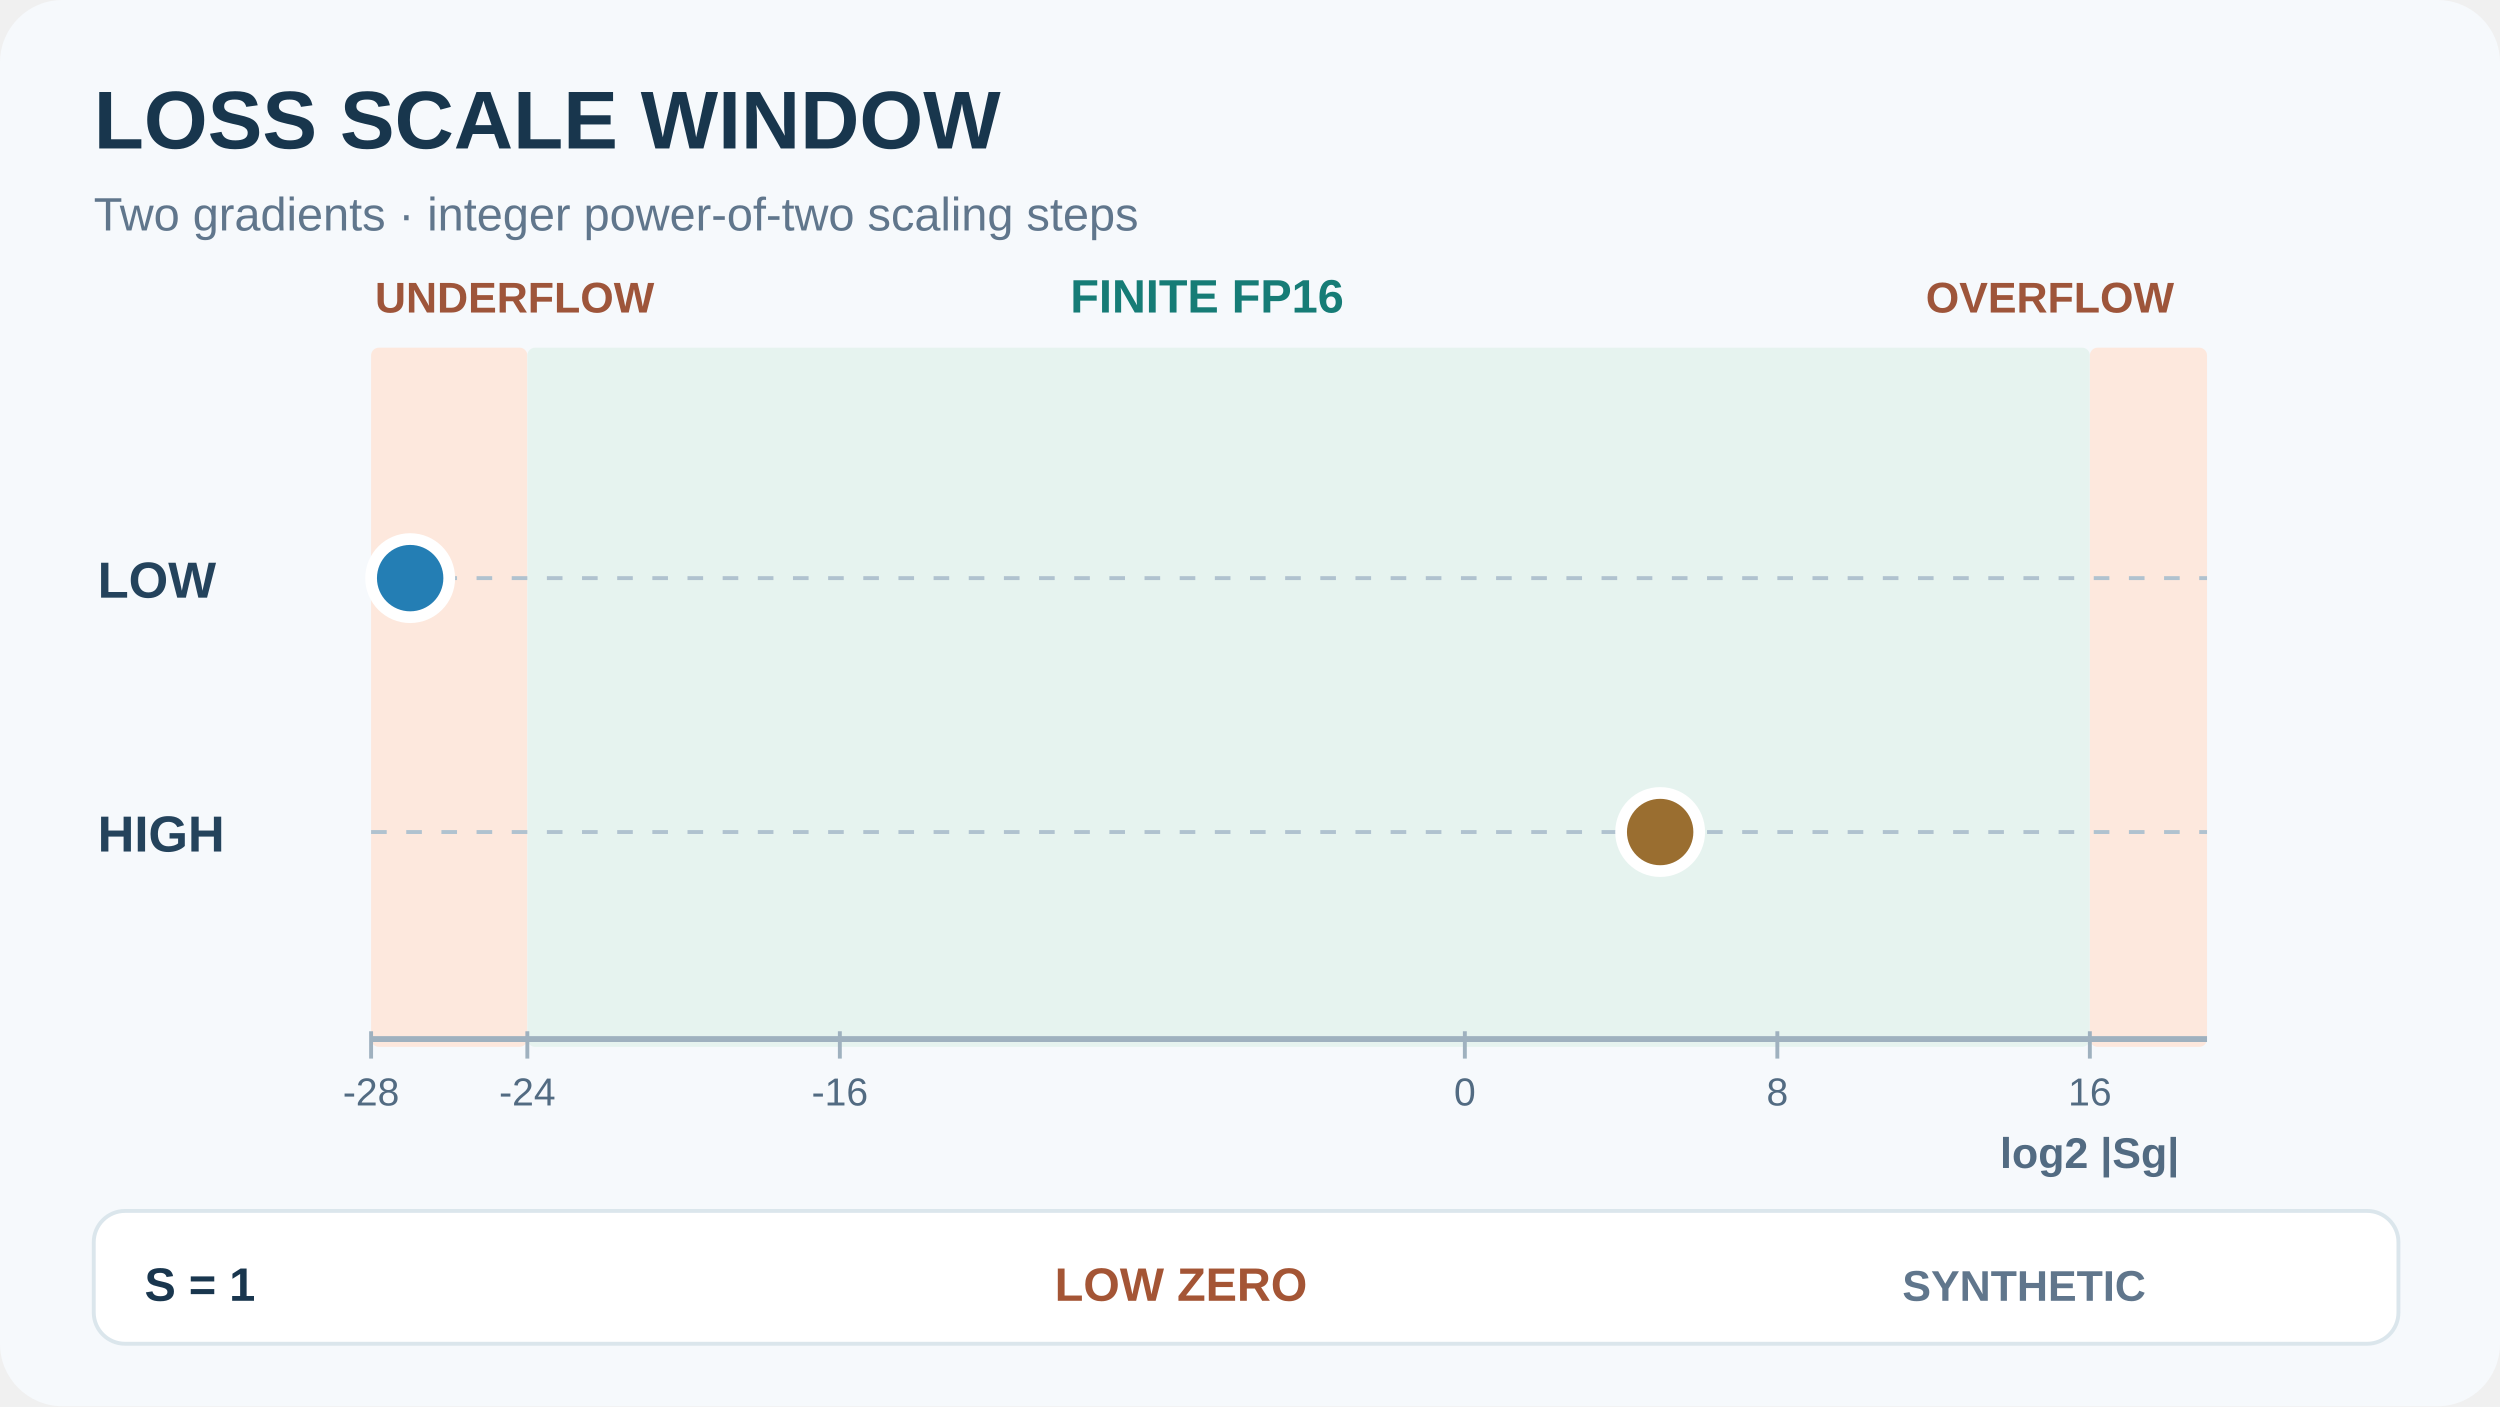
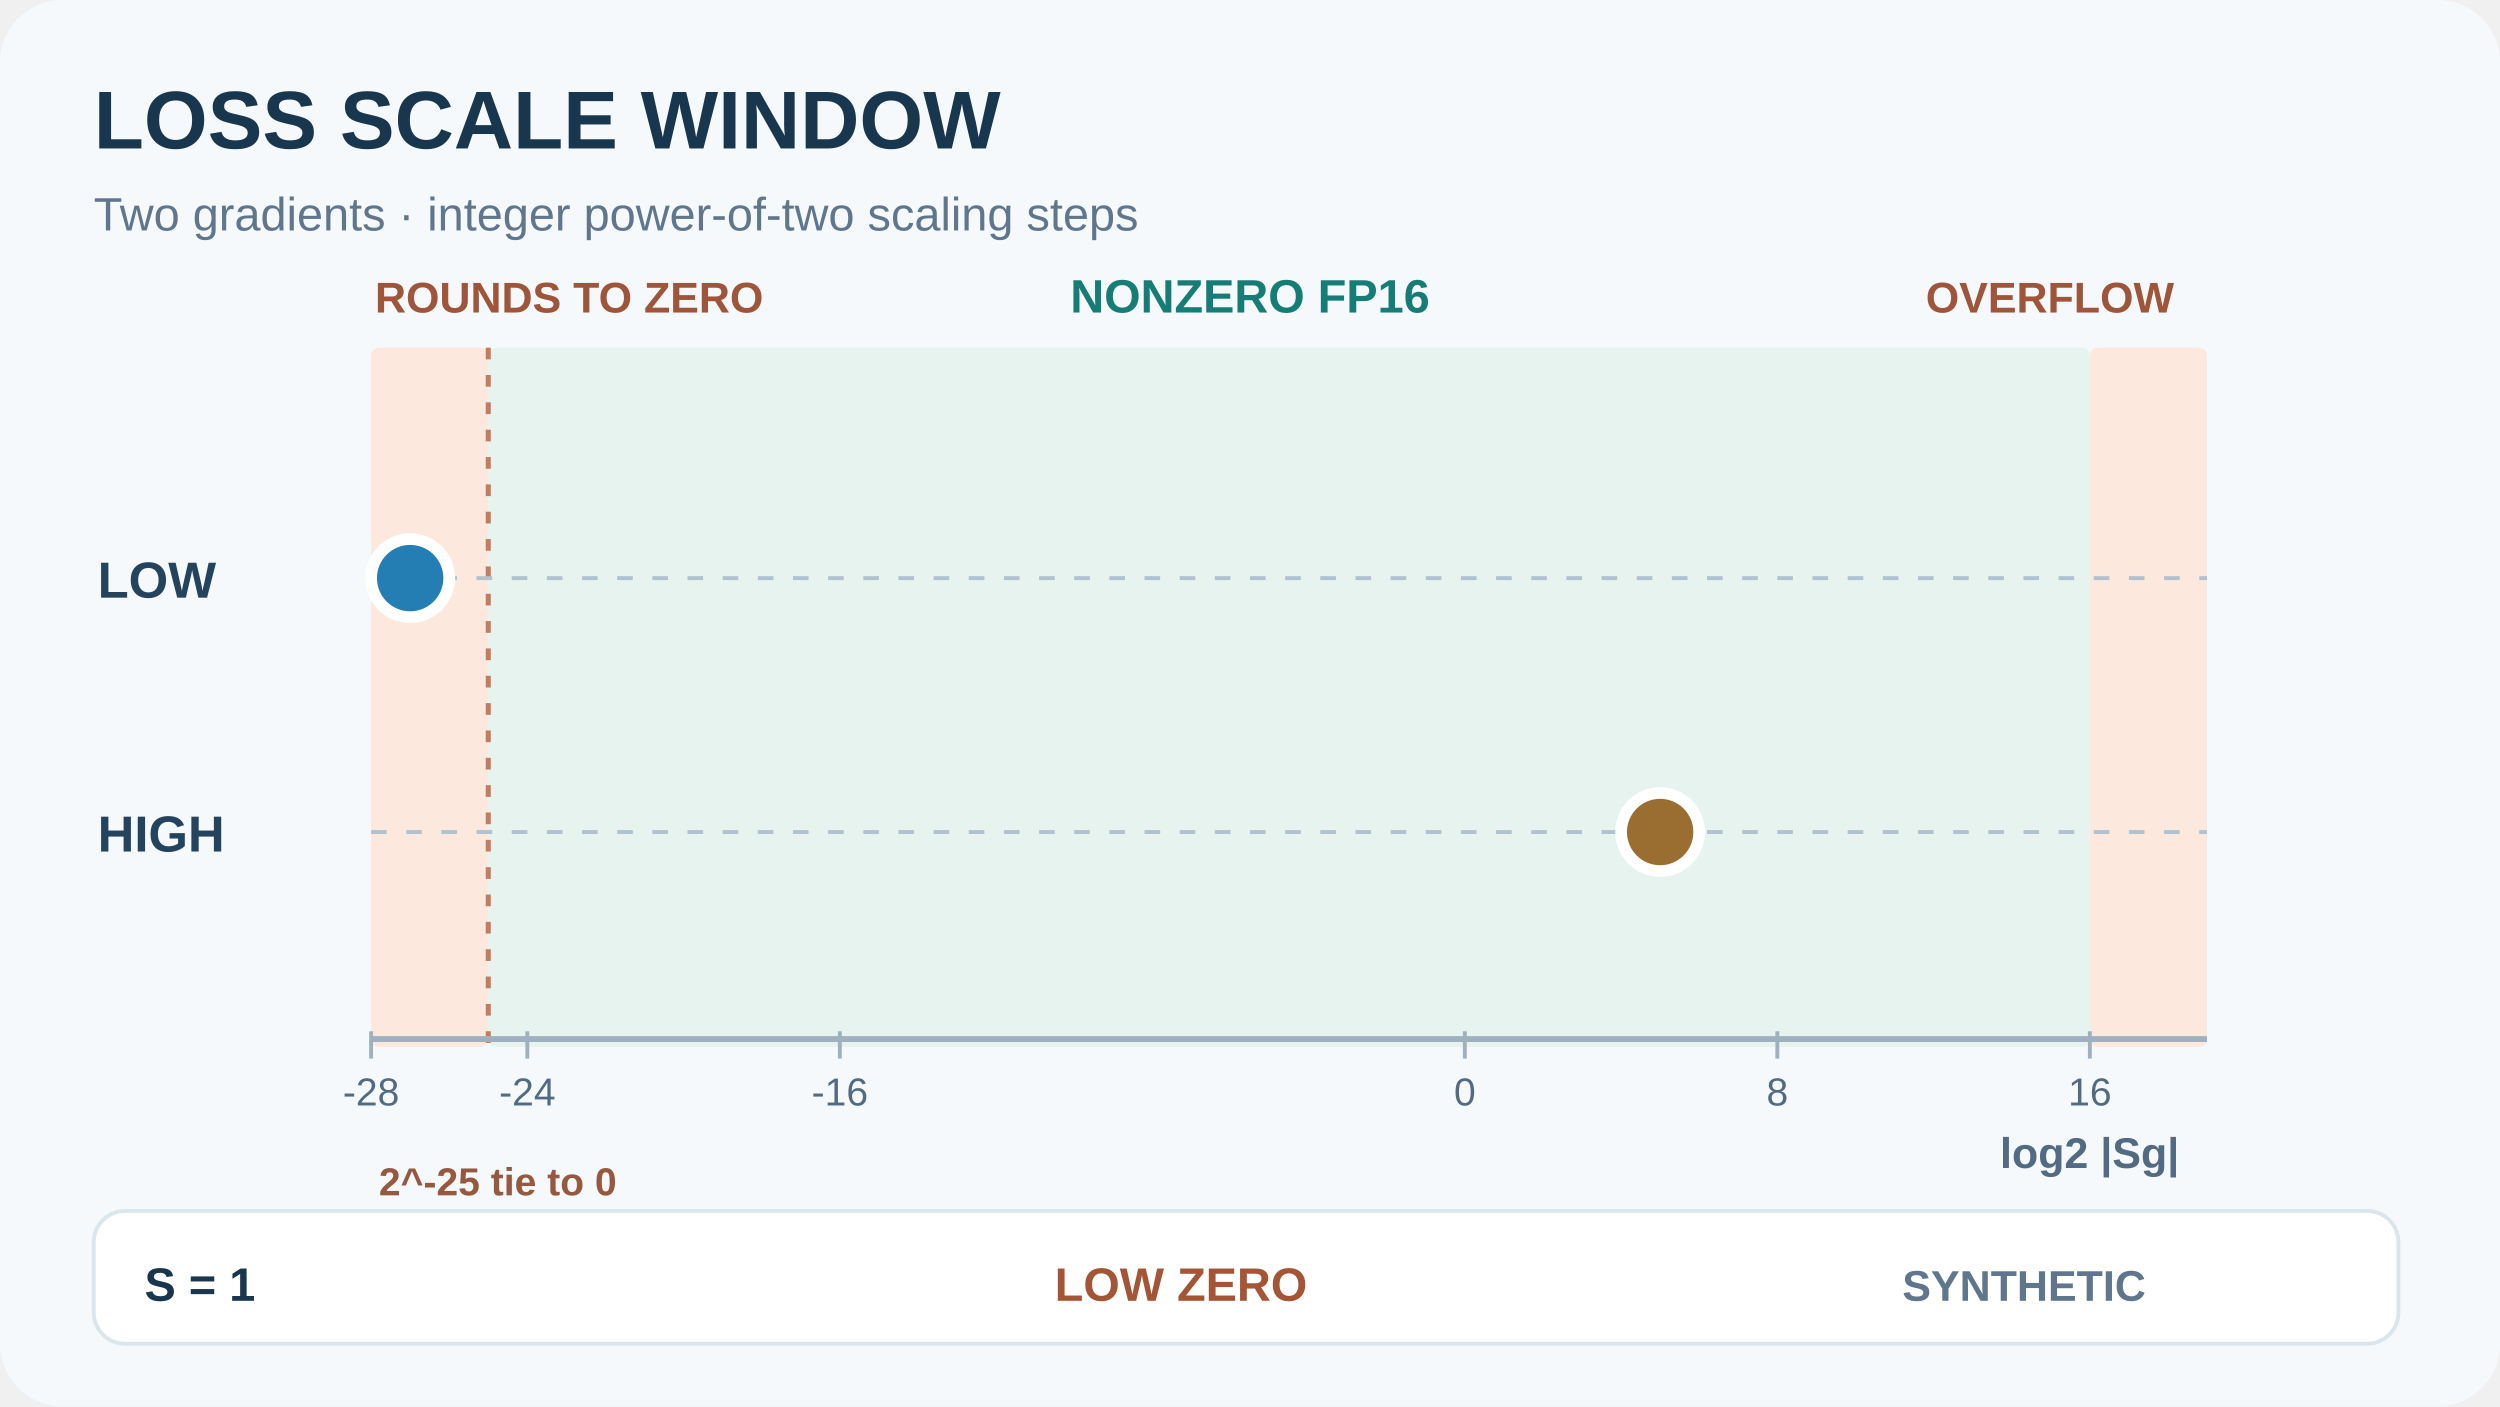
<svg xmlns="http://www.w3.org/2000/svg" width="640" height="360" viewBox="0 0 640 360" role="img" aria-labelledby="t d">
  <style>text{font-family:Arial,Helvetica,sans-serif}.motion-only{} .reduced-only{display:none}@media(prefers-reduced-motion:reduce){.motion-only{display:none!important}.reduced-only{display:inline!important}}</style>
  <rect width="640" height="360" rx="16" fill="#f6f9fc" />
  <text x="24" y="38" font-size="21" fill="#18364d" font-weight="750">LOSS SCALE WINDOW</text>
  <text x="24" y="59" font-size="12" fill="#60768c" font-weight="500">Two gradients · integer power-of-two scaling steps</text>
-   <rect x="95" y="89" width="40" height="179" rx="2" fill="#fde8dd" stroke="none" />
-   <rect x="135" y="89" width="400" height="179" rx="2" fill="#e6f3ef" stroke="none" />
+   <rect x="95" y="89" width="30" height="179" rx="2" fill="#fde8dd" stroke="none" />
+   <rect x="125" y="89" width="410" height="179" rx="2" fill="#e6f3ef" stroke="none" />
  <rect x="535" y="89" width="30" height="179" rx="2" fill="#fde8dd" stroke="none" />
-   <text x="96" y="80" font-size="11" fill="#9e553a" font-weight="700">UNDERFLOW</text>
-   <text x="274" y="80" font-size="12" fill="#167c76" font-weight="700">FINITE FP16</text>
+   <text x="96" y="80" font-size="11" fill="#9e553a" font-weight="700">ROUNDS TO ZERO</text>
+   <text x="274" y="80" font-size="12" fill="#167c76" font-weight="700">NONZERO FP16</text>
  <text x="493" y="80" font-size="11" fill="#9e553a" font-weight="700">OVERFLOW</text>
+   <line x1="125" y1="89" x2="125" y2="268" stroke="#c27d60" stroke-width="1.3" stroke-dasharray="3 4" />
  <line x1="95" y1="266" x2="565" y2="266" stroke="#9fb1bf" stroke-width="1.5" />
  <line x1="95" y1="264" x2="95" y2="271" stroke="#9fb1bf" />
  <text x="95" y="283" font-size="10" fill="#526b82" font-weight="500" text-anchor="middle">-28</text>
  <line x1="135" y1="264" x2="135" y2="271" stroke="#9fb1bf" />
  <text x="135" y="283" font-size="10" fill="#526b82" font-weight="500" text-anchor="middle">-24</text>
  <line x1="215" y1="264" x2="215" y2="271" stroke="#9fb1bf" />
  <text x="215" y="283" font-size="10" fill="#526b82" font-weight="500" text-anchor="middle">-16</text>
  <line x1="375" y1="264" x2="375" y2="271" stroke="#9fb1bf" />
  <text x="375" y="283" font-size="10" fill="#526b82" font-weight="500" text-anchor="middle">0</text>
  <line x1="455" y1="264" x2="455" y2="271" stroke="#9fb1bf" />
  <text x="455" y="283" font-size="10" fill="#526b82" font-weight="500" text-anchor="middle">8</text>
  <line x1="535" y1="264" x2="535" y2="271" stroke="#9fb1bf" />
  <text x="535" y="283" font-size="10" fill="#526b82" font-weight="500" text-anchor="middle">16</text>
  <text x="512" y="299" font-size="11" fill="#526b82" font-weight="700">log2 |Sg|</text>
  <text x="25" y="153" font-size="13" fill="#24435c" font-weight="700">LOW</text>
  <line x1="95" y1="148" x2="565" y2="148" stroke="#b0c2cf" stroke-width="1" stroke-dasharray="4 5" />
  <circle class="motion-only" cx="105" cy="148" r="10" fill="#247eb4" stroke="#ffffff" stroke-width="3">
    <animate attributeName="cx" values="105;115;125;135;145;155;165;175;185;195;205;215;225;225;215;205;195;185;175;165;155;145;135;125;115;105;105" keyTimes="0;0.038;0.077;0.115;0.154;0.192;0.231;0.269;0.308;0.346;0.385;0.423;0.462;0.5;0.538;0.577;0.615;0.654;0.692;0.731;0.769;0.808;0.846;0.885;0.923;0.962;1" calcMode="discrete" dur="12s" repeatCount="indefinite" />
  </circle>
  <circle class="reduced-only" cx="205" cy="148" r="10" fill="#247eb4" stroke="#ffffff" stroke-width="3" />
  <text x="25" y="218" font-size="13" fill="#24435c" font-weight="700">HIGH</text>
  <line x1="95" y1="213" x2="565" y2="213" stroke="#b0c2cf" stroke-width="1" stroke-dasharray="4 5" />
  <circle class="motion-only" cx="425" cy="213" r="10" fill="#9a6e30" stroke="#ffffff" stroke-width="3">
    <animate attributeName="cx" values="425;435;445;455;465;475;485;495;505;515;525;535;545;545;535;525;515;505;495;485;475;465;455;445;435;425;425" keyTimes="0;0.038;0.077;0.115;0.154;0.192;0.231;0.269;0.308;0.346;0.385;0.423;0.462;0.5;0.538;0.577;0.615;0.654;0.692;0.731;0.769;0.808;0.846;0.885;0.923;0.962;1" calcMode="discrete" dur="12s" repeatCount="indefinite" />
  </circle>
  <circle class="reduced-only" cx="525" cy="213" r="10" fill="#9a6e30" stroke="#ffffff" stroke-width="3" />
  <rect x="24" y="310" width="590" height="34" rx="8" fill="#ffffff" stroke="#dbe6ec" />
  <g class="motion-only" aria-label="Current loss scale and observed representability">
    <text x="37" y="333" font-size="12" font-family="Arial,Helvetica,sans-serif" fill="#19364e" font-weight="700" opacity="1">S = 1<animate attributeName="opacity" values="1;0;0;0;0;0;0;0;0;0;0;0;0;0;0;0;0;0;0;0;0;0;0;0;0;1;1" keyTimes="0;0.038;0.077;0.115;0.154;0.192;0.231;0.269;0.308;0.346;0.385;0.423;0.462;0.5;0.538;0.577;0.615;0.654;0.692;0.731;0.769;0.808;0.846;0.885;0.923;0.962;1" calcMode="discrete" dur="12s" repeatCount="indefinite" />
    </text>
    <text x="37" y="333" font-size="12" font-family="Arial,Helvetica,sans-serif" fill="#19364e" font-weight="700" opacity="0">S = 2<animate attributeName="opacity" values="0;1;0;0;0;0;0;0;0;0;0;0;0;0;0;0;0;0;0;0;0;0;0;0;1;0;0" keyTimes="0;0.038;0.077;0.115;0.154;0.192;0.231;0.269;0.308;0.346;0.385;0.423;0.462;0.5;0.538;0.577;0.615;0.654;0.692;0.731;0.769;0.808;0.846;0.885;0.923;0.962;1" calcMode="discrete" dur="12s" repeatCount="indefinite" />
    </text>
    <text x="37" y="333" font-size="12" font-family="Arial,Helvetica,sans-serif" fill="#19364e" font-weight="700" opacity="0">S = 4<animate attributeName="opacity" values="0;0;1;0;0;0;0;0;0;0;0;0;0;0;0;0;0;0;0;0;0;0;0;1;0;0;0" keyTimes="0;0.038;0.077;0.115;0.154;0.192;0.231;0.269;0.308;0.346;0.385;0.423;0.462;0.5;0.538;0.577;0.615;0.654;0.692;0.731;0.769;0.808;0.846;0.885;0.923;0.962;1" calcMode="discrete" dur="12s" repeatCount="indefinite" />
    </text>
    <text x="37" y="333" font-size="12" font-family="Arial,Helvetica,sans-serif" fill="#19364e" font-weight="700" opacity="0">S = 8<animate attributeName="opacity" values="0;0;0;1;0;0;0;0;0;0;0;0;0;0;0;0;0;0;0;0;0;0;1;0;0;0;0" keyTimes="0;0.038;0.077;0.115;0.154;0.192;0.231;0.269;0.308;0.346;0.385;0.423;0.462;0.5;0.538;0.577;0.615;0.654;0.692;0.731;0.769;0.808;0.846;0.885;0.923;0.962;1" calcMode="discrete" dur="12s" repeatCount="indefinite" />
    </text>
    <text x="37" y="333" font-size="12" font-family="Arial,Helvetica,sans-serif" fill="#19364e" font-weight="700" opacity="0">S = 16<animate attributeName="opacity" values="0;0;0;0;1;0;0;0;0;0;0;0;0;0;0;0;0;0;0;0;0;1;0;0;0;0;0" keyTimes="0;0.038;0.077;0.115;0.154;0.192;0.231;0.269;0.308;0.346;0.385;0.423;0.462;0.5;0.538;0.577;0.615;0.654;0.692;0.731;0.769;0.808;0.846;0.885;0.923;0.962;1" calcMode="discrete" dur="12s" repeatCount="indefinite" />
    </text>
    <text x="37" y="333" font-size="12" font-family="Arial,Helvetica,sans-serif" fill="#19364e" font-weight="700" opacity="0">S = 32<animate attributeName="opacity" values="0;0;0;0;0;1;0;0;0;0;0;0;0;0;0;0;0;0;0;0;1;0;0;0;0;0;0" keyTimes="0;0.038;0.077;0.115;0.154;0.192;0.231;0.269;0.308;0.346;0.385;0.423;0.462;0.5;0.538;0.577;0.615;0.654;0.692;0.731;0.769;0.808;0.846;0.885;0.923;0.962;1" calcMode="discrete" dur="12s" repeatCount="indefinite" />
    </text>
    <text x="37" y="333" font-size="12" font-family="Arial,Helvetica,sans-serif" fill="#19364e" font-weight="700" opacity="0">S = 64<animate attributeName="opacity" values="0;0;0;0;0;0;1;0;0;0;0;0;0;0;0;0;0;0;0;1;0;0;0;0;0;0;0" keyTimes="0;0.038;0.077;0.115;0.154;0.192;0.231;0.269;0.308;0.346;0.385;0.423;0.462;0.5;0.538;0.577;0.615;0.654;0.692;0.731;0.769;0.808;0.846;0.885;0.923;0.962;1" calcMode="discrete" dur="12s" repeatCount="indefinite" />
    </text>
    <text x="37" y="333" font-size="12" font-family="Arial,Helvetica,sans-serif" fill="#19364e" font-weight="700" opacity="0">S = 128<animate attributeName="opacity" values="0;0;0;0;0;0;0;1;0;0;0;0;0;0;0;0;0;0;1;0;0;0;0;0;0;0;0" keyTimes="0;0.038;0.077;0.115;0.154;0.192;0.231;0.269;0.308;0.346;0.385;0.423;0.462;0.5;0.538;0.577;0.615;0.654;0.692;0.731;0.769;0.808;0.846;0.885;0.923;0.962;1" calcMode="discrete" dur="12s" repeatCount="indefinite" />
    </text>
    <text x="37" y="333" font-size="12" font-family="Arial,Helvetica,sans-serif" fill="#19364e" font-weight="700" opacity="0">S = 256<animate attributeName="opacity" values="0;0;0;0;0;0;0;0;1;0;0;0;0;0;0;0;0;1;0;0;0;0;0;0;0;0;0" keyTimes="0;0.038;0.077;0.115;0.154;0.192;0.231;0.269;0.308;0.346;0.385;0.423;0.462;0.5;0.538;0.577;0.615;0.654;0.692;0.731;0.769;0.808;0.846;0.885;0.923;0.962;1" calcMode="discrete" dur="12s" repeatCount="indefinite" />
    </text>
    <text x="37" y="333" font-size="12" font-family="Arial,Helvetica,sans-serif" fill="#19364e" font-weight="700" opacity="0">S = 512<animate attributeName="opacity" values="0;0;0;0;0;0;0;0;0;1;0;0;0;0;0;0;1;0;0;0;0;0;0;0;0;0;0" keyTimes="0;0.038;0.077;0.115;0.154;0.192;0.231;0.269;0.308;0.346;0.385;0.423;0.462;0.5;0.538;0.577;0.615;0.654;0.692;0.731;0.769;0.808;0.846;0.885;0.923;0.962;1" calcMode="discrete" dur="12s" repeatCount="indefinite" />
    </text>
    <text x="37" y="333" font-size="12" font-family="Arial,Helvetica,sans-serif" fill="#19364e" font-weight="700" opacity="0">S = 1024<animate attributeName="opacity" values="0;0;0;0;0;0;0;0;0;0;1;0;0;0;0;1;0;0;0;0;0;0;0;0;0;0;0" keyTimes="0;0.038;0.077;0.115;0.154;0.192;0.231;0.269;0.308;0.346;0.385;0.423;0.462;0.5;0.538;0.577;0.615;0.654;0.692;0.731;0.769;0.808;0.846;0.885;0.923;0.962;1" calcMode="discrete" dur="12s" repeatCount="indefinite" />
    </text>
    <text x="37" y="333" font-size="12" font-family="Arial,Helvetica,sans-serif" fill="#19364e" font-weight="700" opacity="0">S = 2048<animate attributeName="opacity" values="0;0;0;0;0;0;0;0;0;0;0;1;0;0;1;0;0;0;0;0;0;0;0;0;0;0;0" keyTimes="0;0.038;0.077;0.115;0.154;0.192;0.231;0.269;0.308;0.346;0.385;0.423;0.462;0.5;0.538;0.577;0.615;0.654;0.692;0.731;0.769;0.808;0.846;0.885;0.923;0.962;1" calcMode="discrete" dur="12s" repeatCount="indefinite" />
    </text>
    <text x="37" y="333" font-size="12" font-family="Arial,Helvetica,sans-serif" fill="#19364e" font-weight="700" opacity="0">S = 4096<animate attributeName="opacity" values="0;0;0;0;0;0;0;0;0;0;0;0;1;1;0;0;0;0;0;0;0;0;0;0;0;0;0" keyTimes="0;0.038;0.077;0.115;0.154;0.192;0.231;0.269;0.308;0.346;0.385;0.423;0.462;0.5;0.538;0.577;0.615;0.654;0.692;0.731;0.769;0.808;0.846;0.885;0.923;0.962;1" calcMode="discrete" dur="12s" repeatCount="indefinite" />
    </text>
    <text x="270" y="333" font-size="12" font-family="Arial,Helvetica,sans-serif" fill="#a45535" font-weight="700" opacity="1">LOW ZERO<animate attributeName="opacity" values="1;1;1;0;0;0;0;0;0;0;0;0;0;0;0;0;0;0;0;0;0;0;0;1;1;1;1" keyTimes="0;0.038;0.077;0.115;0.154;0.192;0.231;0.269;0.308;0.346;0.385;0.423;0.462;0.5;0.538;0.577;0.615;0.654;0.692;0.731;0.769;0.808;0.846;0.885;0.923;0.962;1" calcMode="discrete" dur="12s" repeatCount="indefinite" />
    </text>
    <text x="270" y="333" font-size="12" font-family="Arial,Helvetica,sans-serif" fill="#16776d" font-weight="700" opacity="0">BOTH FINITE<animate attributeName="opacity" values="0;0;0;1;1;1;1;1;1;1;1;0;0;0;0;1;1;1;1;1;1;1;1;0;0;0;0" keyTimes="0;0.038;0.077;0.115;0.154;0.192;0.231;0.269;0.308;0.346;0.385;0.423;0.462;0.5;0.538;0.577;0.615;0.654;0.692;0.731;0.769;0.808;0.846;0.885;0.923;0.962;1" calcMode="discrete" dur="12s" repeatCount="indefinite" />
    </text>
    <text x="270" y="333" font-size="12" font-family="Arial,Helvetica,sans-serif" fill="#a45535" font-weight="700" opacity="0">HIGH INF<animate attributeName="opacity" values="0;0;0;0;0;0;0;0;0;0;0;1;1;1;1;0;0;0;0;0;0;0;0;0;0;0;0" keyTimes="0;0.038;0.077;0.115;0.154;0.192;0.231;0.269;0.308;0.346;0.385;0.423;0.462;0.5;0.538;0.577;0.615;0.654;0.692;0.731;0.769;0.808;0.846;0.885;0.923;0.962;1" calcMode="discrete" dur="12s" repeatCount="indefinite" />
    </text>
  </g>
  <g class="reduced-only">
    <text x="37" y="333" font-size="12" font-family="Arial,Helvetica,sans-serif" fill="#19364e" font-weight="700">S = 1024</text>
    <text x="270" y="333" font-size="12" font-family="Arial,Helvetica,sans-serif" fill="#16776d" font-weight="700">BOTH FINITE</text>
  </g>
  <text x="487" y="333" font-size="11" fill="#60768c" font-weight="700">SYNTHETIC</text>
+   <text x="97" y="306" font-size="10" fill="#975840" font-weight="700">2^-25 tie to 0</text>
</svg>
